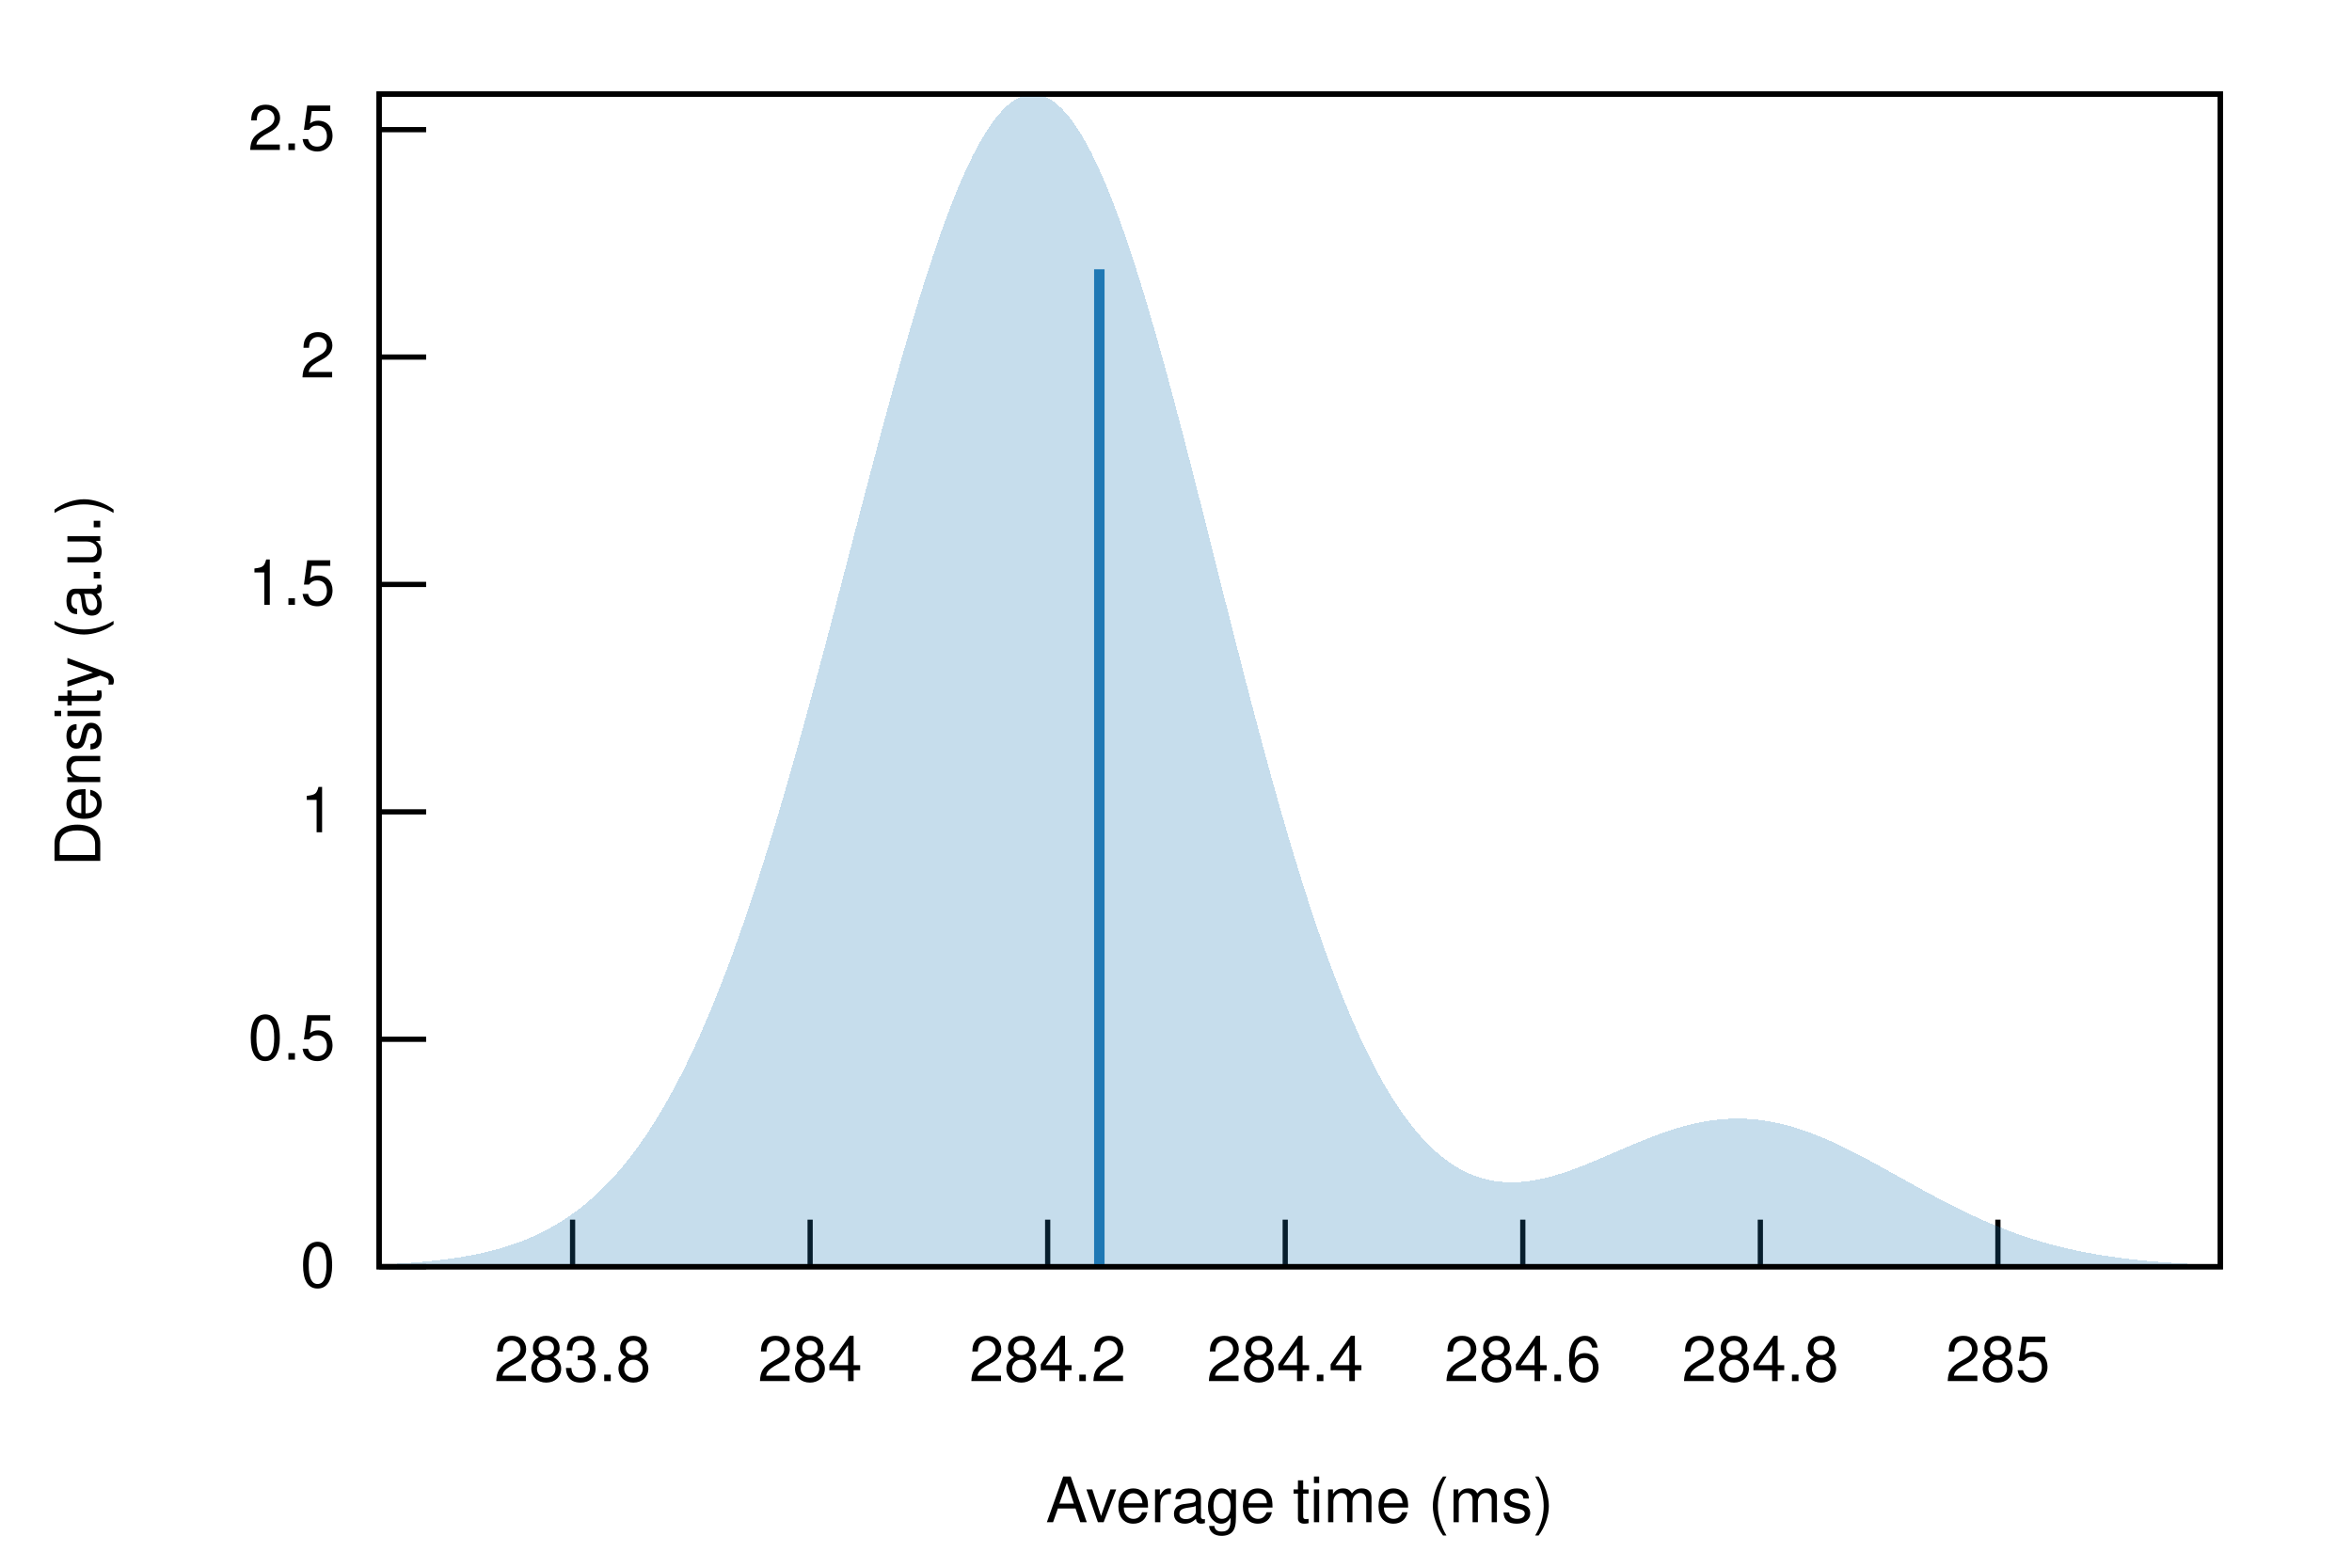
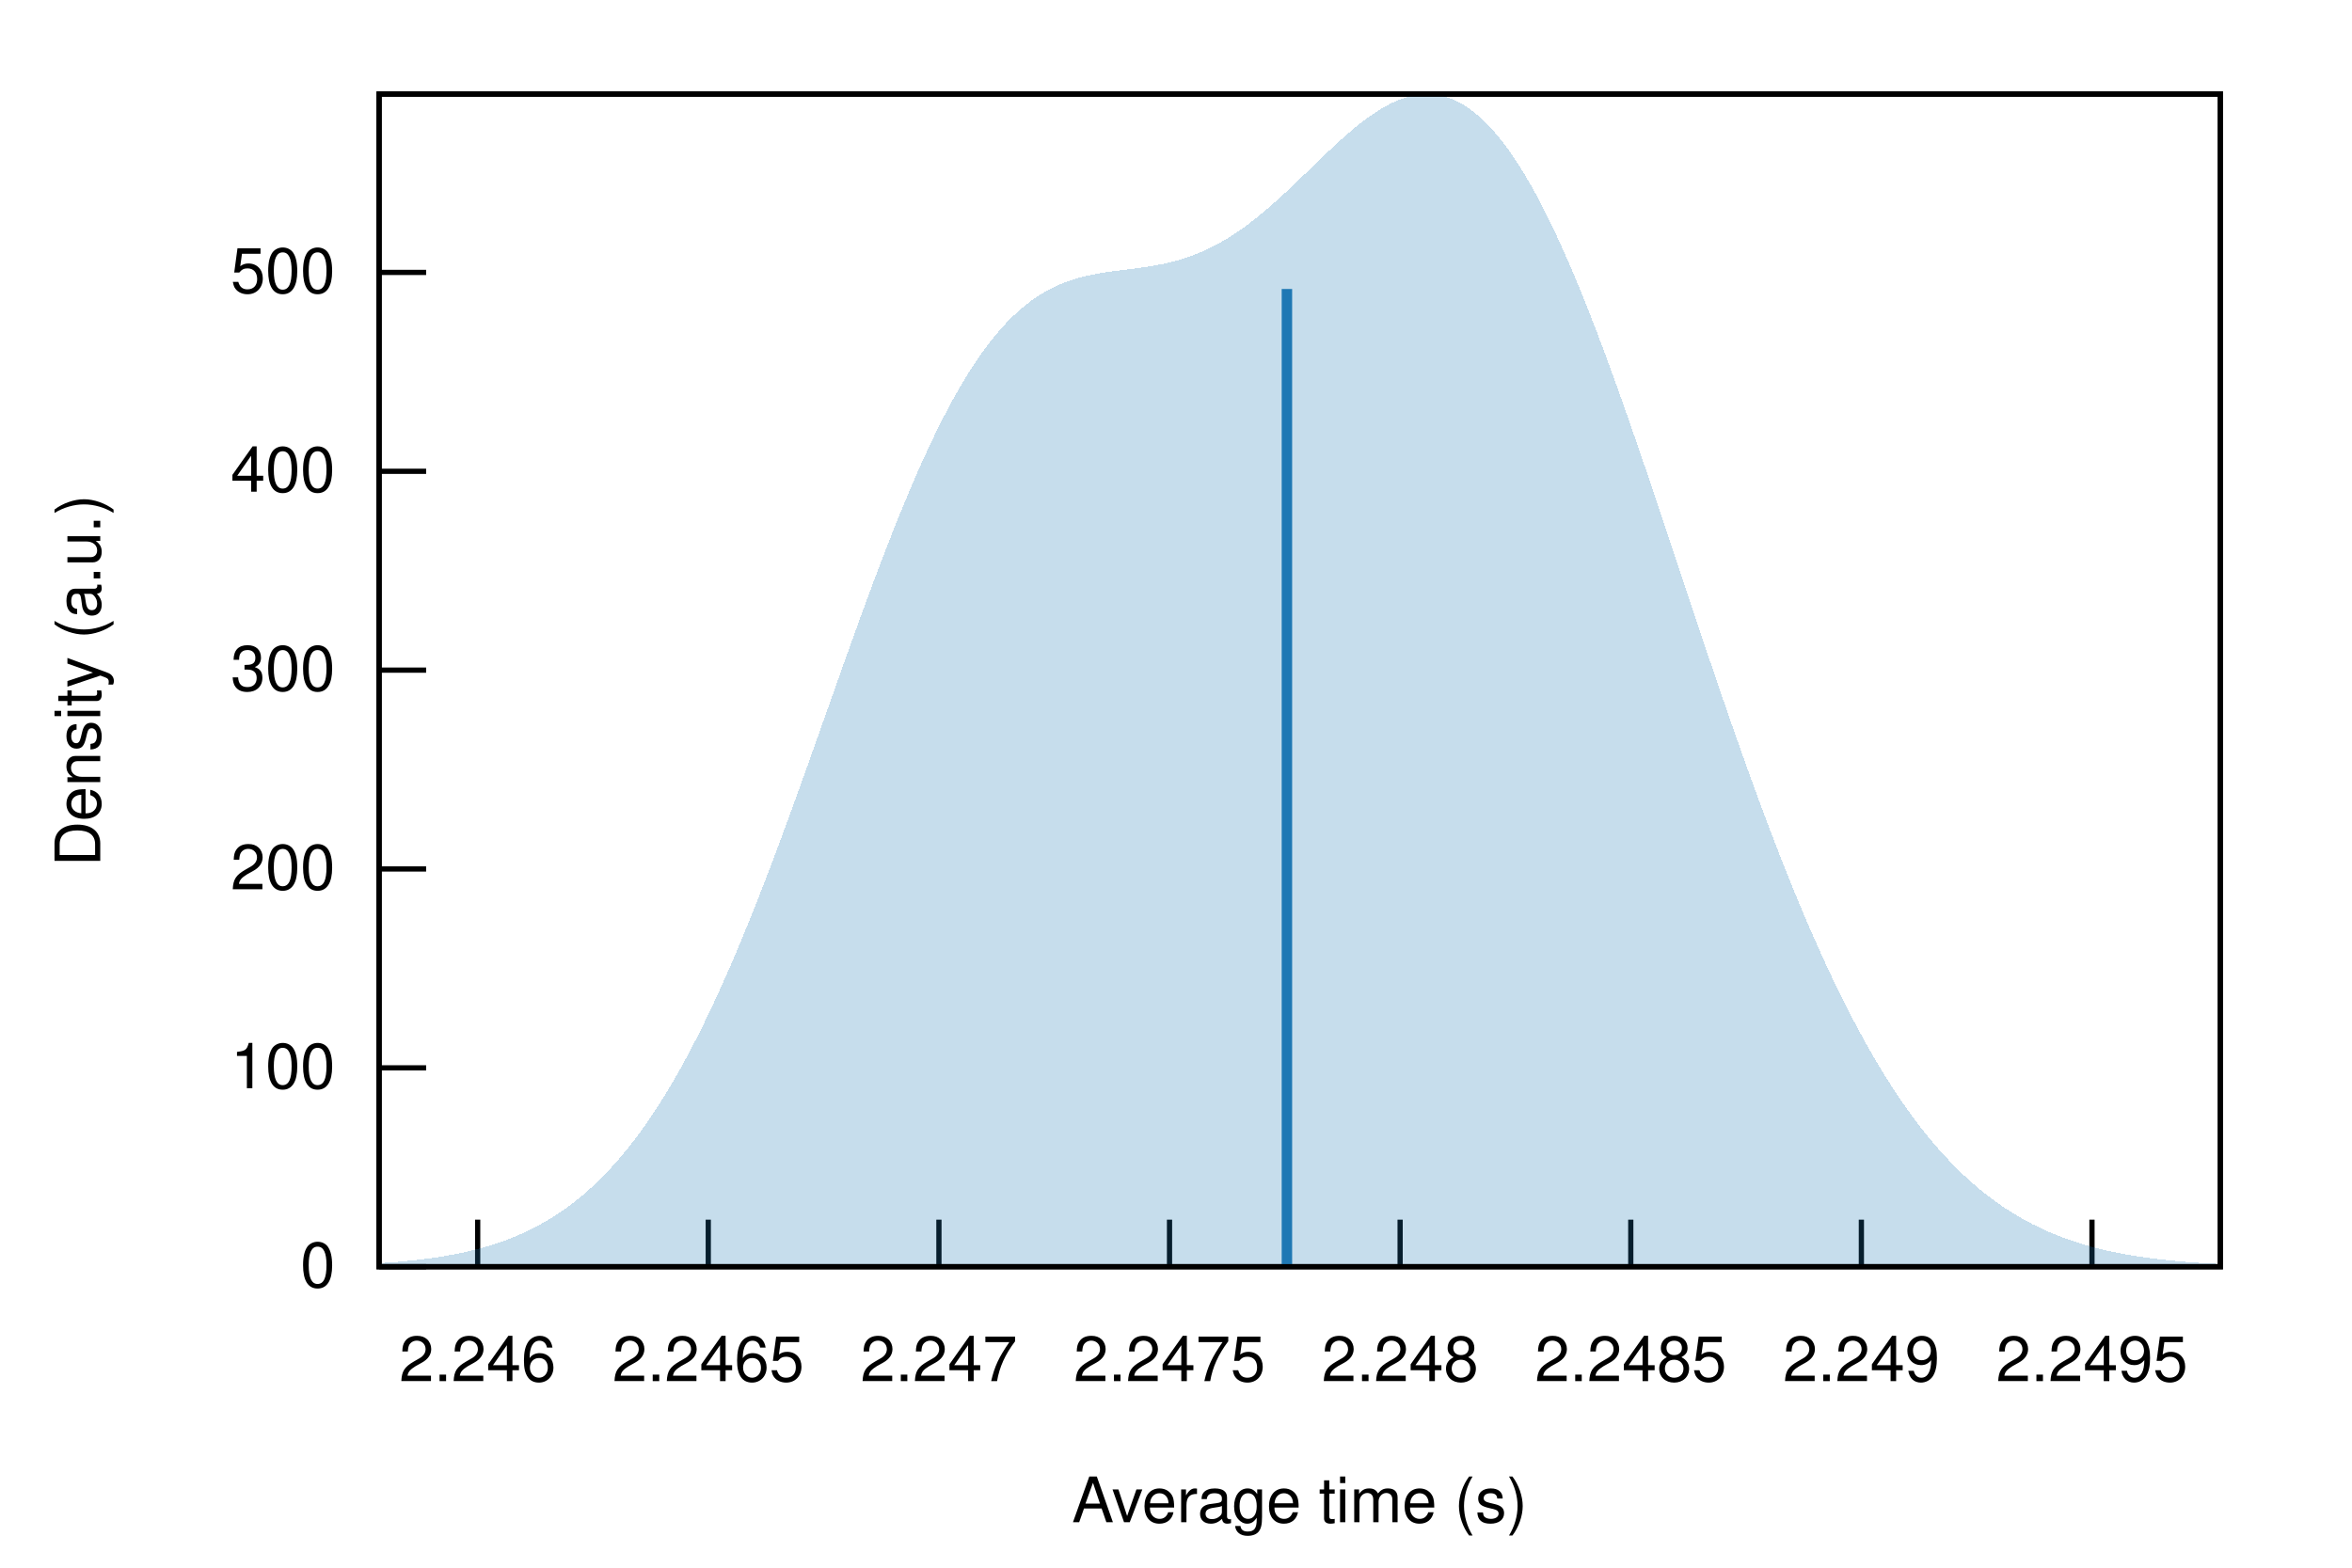
<svg xmlns="http://www.w3.org/2000/svg" xmlns:xlink="http://www.w3.org/1999/xlink" viewBox="0 0 450 300">
  <g id="gnuplot_canvas">
    <rect x="0" y="0" width="450" height="300" fill="none" />
    <defs>
      <circle id="gpDot" r="0.5" stroke-width="0.5" stroke="currentColor" />
      <path id="gpPt0" stroke-width="0.222" stroke="currentColor" d="M-1,0 h2 M0,-1 v2" />
      <path id="gpPt1" stroke-width="0.222" stroke="currentColor" d="M-1,-1 L1,1 M1,-1 L-1,1" />
      <path id="gpPt2" stroke-width="0.222" stroke="currentColor" d="M-1,0 L1,0 M0,-1 L0,1 M-1,-1 L1,1 M-1,1 L1,-1" />
      <rect id="gpPt3" stroke-width="0.222" stroke="currentColor" x="-1" y="-1" width="2" height="2" />
      <rect id="gpPt4" stroke-width="0.222" stroke="currentColor" fill="currentColor" x="-1" y="-1" width="2" height="2" />
      <circle id="gpPt5" stroke-width="0.222" stroke="currentColor" cx="0" cy="0" r="1" />
      <use xlink:href="#gpPt5" id="gpPt6" fill="currentColor" stroke="none" />
      <path id="gpPt7" stroke-width="0.222" stroke="currentColor" d="M0,-1.33 L-1.33,0.67 L1.33,0.67 z" />
      <use xlink:href="#gpPt7" id="gpPt8" fill="currentColor" stroke="none" />
      <use xlink:href="#gpPt7" id="gpPt9" stroke="currentColor" transform="rotate(180)" />
      <use xlink:href="#gpPt9" id="gpPt10" fill="currentColor" stroke="none" />
      <use xlink:href="#gpPt3" id="gpPt11" stroke="currentColor" transform="rotate(45)" />
      <use xlink:href="#gpPt11" id="gpPt12" fill="currentColor" stroke="none" />
      <path id="gpPt13" stroke-width="0.222" stroke="currentColor" d="M0,1.330 L1.265,0.411 L0.782,-1.067 L-0.782,-1.076 L-1.265,0.411 z" />
      <use xlink:href="#gpPt13" id="gpPt14" fill="currentColor" stroke="none" />
      <filter id="textbox" filterUnits="objectBoundingBox" x="0" y="0" height="1" width="1">
        <feFlood flood-color="white" flood-opacity="1" result="bgnd" />
        <feComposite in="SourceGraphic" in2="bgnd" operator="atop" />
      </filter>
      <filter id="greybox" filterUnits="objectBoundingBox" x="0" y="0" height="1" width="1">
        <feFlood flood-color="lightgrey" flood-opacity="1" result="grey" />
        <feComposite in="SourceGraphic" in2="grey" operator="atop" />
      </filter>
    </defs>
    <g fill="none" color="white" stroke="currentColor" stroke-width="1.00" stroke-linecap="butt" stroke-linejoin="miter">
</g>
    <g fill="none" color="black" stroke="currentColor" stroke-width="1.00" stroke-linecap="butt" stroke-linejoin="miter">
      <path stroke="black" d="M72.53,242.40 L81.53,242.40  " />
      <g transform="translate(64.14,246.30)" stroke="none" fill="black" font-family="Helvetica" font-size="12.00" text-anchor="end">
        <text>
          <tspan font-family="Helvetica"> 0</tspan>
        </text>
      </g>
    </g>
    <g fill="none" color="black" stroke="currentColor" stroke-width="1.00" stroke-linecap="butt" stroke-linejoin="miter">
-       <path stroke="black" d="M72.53,198.88 L81.53,198.88  " />
-       <g transform="translate(64.14,202.78)" stroke="none" fill="black" font-family="Helvetica" font-size="12.00" text-anchor="end">
+       <path stroke="black" d="M72.53,204.35 L81.53,204.35  " />
+       <g transform="translate(64.14,208.25)" stroke="none" fill="black" font-family="Helvetica" font-size="12.00" text-anchor="end">
        <text>
-           <tspan font-family="Helvetica"> 0.5</tspan>
+           <tspan font-family="Helvetica"> 100</tspan>
        </text>
      </g>
    </g>
    <g fill="none" color="black" stroke="currentColor" stroke-width="1.00" stroke-linecap="butt" stroke-linejoin="miter">
-       <path stroke="black" d="M72.53,155.36 L81.53,155.36  " />
-       <g transform="translate(64.14,159.26)" stroke="none" fill="black" font-family="Helvetica" font-size="12.00" text-anchor="end">
+       <path stroke="black" d="M72.53,166.29 L81.53,166.29  " />
+       <g transform="translate(64.14,170.19)" stroke="none" fill="black" font-family="Helvetica" font-size="12.00" text-anchor="end">
        <text>
-           <tspan font-family="Helvetica"> 1</tspan>
+           <tspan font-family="Helvetica"> 200</tspan>
        </text>
      </g>
    </g>
    <g fill="none" color="black" stroke="currentColor" stroke-width="1.00" stroke-linecap="butt" stroke-linejoin="miter">
-       <path stroke="black" d="M72.53,111.84 L81.53,111.84  " />
-       <g transform="translate(64.14,115.74)" stroke="none" fill="black" font-family="Helvetica" font-size="12.00" text-anchor="end">
+       <path stroke="black" d="M72.53,128.24 L81.53,128.24  " />
+       <g transform="translate(64.14,132.14)" stroke="none" fill="black" font-family="Helvetica" font-size="12.00" text-anchor="end">
        <text>
-           <tspan font-family="Helvetica"> 1.5</tspan>
+           <tspan font-family="Helvetica"> 300</tspan>
        </text>
      </g>
    </g>
    <g fill="none" color="black" stroke="currentColor" stroke-width="1.00" stroke-linecap="butt" stroke-linejoin="miter">
-       <path stroke="black" d="M72.53,68.33 L81.53,68.33  " />
-       <g transform="translate(64.14,72.23)" stroke="none" fill="black" font-family="Helvetica" font-size="12.00" text-anchor="end">
+       <path stroke="black" d="M72.53,90.19 L81.53,90.19  " />
+       <g transform="translate(64.14,94.09)" stroke="none" fill="black" font-family="Helvetica" font-size="12.00" text-anchor="end">
        <text>
-           <tspan font-family="Helvetica"> 2</tspan>
+           <tspan font-family="Helvetica"> 400</tspan>
        </text>
      </g>
    </g>
    <g fill="none" color="black" stroke="currentColor" stroke-width="1.00" stroke-linecap="butt" stroke-linejoin="miter">
-       <path stroke="black" d="M72.53,24.81 L81.53,24.81  " />
-       <g transform="translate(64.14,28.71)" stroke="none" fill="black" font-family="Helvetica" font-size="12.00" text-anchor="end">
+       <path stroke="black" d="M72.53,52.13 L81.53,52.13  " />
+       <g transform="translate(64.14,56.03)" stroke="none" fill="black" font-family="Helvetica" font-size="12.00" text-anchor="end">
        <text>
-           <tspan font-family="Helvetica"> 2.5</tspan>
+           <tspan font-family="Helvetica"> 500</tspan>
        </text>
      </g>
    </g>
    <g fill="none" color="black" stroke="currentColor" stroke-width="1.00" stroke-linecap="butt" stroke-linejoin="miter">
-       <path stroke="black" d="M109.55,242.40 L109.55,233.40  " />
-       <g transform="translate(109.55,264.30)" stroke="none" fill="black" font-family="Helvetica" font-size="12.00" text-anchor="middle">
+       <path stroke="black" d="M91.39,242.40 L91.39,233.40  " />
+       <g transform="translate(91.39,264.30)" stroke="none" fill="black" font-family="Helvetica" font-size="12.00" text-anchor="middle">
        <text>
-           <tspan font-family="Helvetica"> 283.8</tspan>
+           <tspan font-family="Helvetica"> 2.246</tspan>
        </text>
      </g>
    </g>
    <g fill="none" color="black" stroke="currentColor" stroke-width="1.00" stroke-linecap="butt" stroke-linejoin="miter">
-       <path stroke="black" d="M155.00,242.40 L155.00,233.40  " />
-       <g transform="translate(155.00,264.30)" stroke="none" fill="black" font-family="Helvetica" font-size="12.00" text-anchor="middle">
+       <path stroke="black" d="M135.51,242.40 L135.51,233.40  " />
+       <g transform="translate(135.51,264.30)" stroke="none" fill="black" font-family="Helvetica" font-size="12.00" text-anchor="middle">
        <text>
-           <tspan font-family="Helvetica"> 284</tspan>
+           <tspan font-family="Helvetica"> 2.2465</tspan>
        </text>
      </g>
    </g>
    <g fill="none" color="black" stroke="currentColor" stroke-width="1.00" stroke-linecap="butt" stroke-linejoin="miter">
-       <path stroke="black" d="M200.45,242.40 L200.45,233.40  " />
-       <g transform="translate(200.45,264.30)" stroke="none" fill="black" font-family="Helvetica" font-size="12.00" text-anchor="middle">
+       <path stroke="black" d="M179.64,242.40 L179.64,233.40  " />
+       <g transform="translate(179.64,264.30)" stroke="none" fill="black" font-family="Helvetica" font-size="12.00" text-anchor="middle">
        <text>
-           <tspan font-family="Helvetica"> 284.2</tspan>
+           <tspan font-family="Helvetica"> 2.247</tspan>
        </text>
      </g>
    </g>
    <g fill="none" color="black" stroke="currentColor" stroke-width="1.00" stroke-linecap="butt" stroke-linejoin="miter">
-       <path stroke="black" d="M245.90,242.40 L245.90,233.40  " />
-       <g transform="translate(245.90,264.30)" stroke="none" fill="black" font-family="Helvetica" font-size="12.00" text-anchor="middle">
+       <path stroke="black" d="M223.76,242.40 L223.76,233.40  " />
+       <g transform="translate(223.76,264.30)" stroke="none" fill="black" font-family="Helvetica" font-size="12.00" text-anchor="middle">
        <text>
-           <tspan font-family="Helvetica"> 284.4</tspan>
+           <tspan font-family="Helvetica"> 2.2475</tspan>
        </text>
      </g>
    </g>
    <g fill="none" color="black" stroke="currentColor" stroke-width="1.00" stroke-linecap="butt" stroke-linejoin="miter">
-       <path stroke="black" d="M291.35,242.40 L291.35,233.40  " />
-       <g transform="translate(291.35,264.30)" stroke="none" fill="black" font-family="Helvetica" font-size="12.00" text-anchor="middle">
+       <path stroke="black" d="M267.88,242.40 L267.88,233.40  " />
+       <g transform="translate(267.88,264.30)" stroke="none" fill="black" font-family="Helvetica" font-size="12.00" text-anchor="middle">
        <text>
-           <tspan font-family="Helvetica"> 284.6</tspan>
+           <tspan font-family="Helvetica"> 2.248</tspan>
        </text>
      </g>
    </g>
    <g fill="none" color="black" stroke="currentColor" stroke-width="1.00" stroke-linecap="butt" stroke-linejoin="miter">
-       <path stroke="black" d="M336.80,242.40 L336.80,233.40  " />
-       <g transform="translate(336.80,264.30)" stroke="none" fill="black" font-family="Helvetica" font-size="12.00" text-anchor="middle">
+       <path stroke="black" d="M312.01,242.40 L312.01,233.40  " />
+       <g transform="translate(312.01,264.30)" stroke="none" fill="black" font-family="Helvetica" font-size="12.00" text-anchor="middle">
        <text>
-           <tspan font-family="Helvetica"> 284.8</tspan>
+           <tspan font-family="Helvetica"> 2.2485</tspan>
        </text>
      </g>
    </g>
    <g fill="none" color="black" stroke="currentColor" stroke-width="1.00" stroke-linecap="butt" stroke-linejoin="miter">
-       <path stroke="black" d="M382.25,242.40 L382.25,233.40  " />
-       <g transform="translate(382.25,264.30)" stroke="none" fill="black" font-family="Helvetica" font-size="12.00" text-anchor="middle">
+       <path stroke="black" d="M356.13,242.40 L356.13,233.40  " />
+       <g transform="translate(356.13,264.30)" stroke="none" fill="black" font-family="Helvetica" font-size="12.00" text-anchor="middle">
        <text>
-           <tspan font-family="Helvetica"> 285</tspan>
+           <tspan font-family="Helvetica"> 2.249</tspan>
+         </text>
+       </g>
+     </g>
+     <g fill="none" color="black" stroke="currentColor" stroke-width="1.00" stroke-linecap="butt" stroke-linejoin="miter">
+       <path stroke="black" d="M400.25,242.40 L400.25,233.40  " />
+       <g transform="translate(400.25,264.30)" stroke="none" fill="black" font-family="Helvetica" font-size="12.00" text-anchor="middle">
+         <text>
+           <tspan font-family="Helvetica"> 2.2495</tspan>
        </text>
      </g>
    </g>
    <g fill="none" color="black" stroke="currentColor" stroke-width="1.00" stroke-linecap="butt" stroke-linejoin="miter">
</g>
    <g fill="none" color="black" stroke="currentColor" stroke-width="1.00" stroke-linecap="butt" stroke-linejoin="miter">
      <path stroke="black" d="M72.53,18.01 L72.53,242.40 L424.82,242.40 L424.82,18.01 L72.53,18.01 Z  " />
    </g>
    <g fill="none" color="black" stroke="currentColor" stroke-width="1.00" stroke-linecap="butt" stroke-linejoin="miter">
      <g transform="translate(19.18,130.21) rotate(270)" stroke="none" fill="black" font-family="Helvetica" font-size="12.00" text-anchor="middle">
        <text>
          <tspan font-family="Helvetica">Density (a.u.)</tspan>
        </text>
      </g>
    </g>
    <g fill="none" color="black" stroke="currentColor" stroke-width="1.00" stroke-linecap="butt" stroke-linejoin="miter">
      <g transform="translate(248.67,291.30)" stroke="none" fill="black" font-family="Helvetica" font-size="12.00" text-anchor="middle">
        <text>
-           <tspan font-family="Helvetica">Average time (ms)</tspan>
+           <tspan font-family="Helvetica">Average time (s)</tspan>
        </text>
      </g>
    </g>
    <g fill="none" color="black" stroke="currentColor" stroke-width="1.00" stroke-linecap="butt" stroke-linejoin="miter">
</g>
    <g id="gnuplot_plot_1">
      <g fill="none" color="black" stroke="currentColor" stroke-width="1.00" stroke-linecap="butt" stroke-linejoin="miter">
        <g stroke="none" shape-rendering="crispEdges">
-           <polygon fill="rgb( 31, 120, 180)" fill-opacity="0.25" points="72.53,241.99 73.24,241.96 73.94,241.93 74.65,241.89 75.35,241.86 76.06,241.82 76.77,241.77 77.47,241.73 78.18,241.68 78.88,241.63 79.59,241.57 80.30,241.52 81.00,241.45 81.71,241.39 82.41,241.32 83.12,241.24 83.83,241.16 84.53,241.08 85.24,240.99 85.94,240.90 86.65,240.80 87.36,240.69 88.06,240.58 88.77,240.46 89.47,240.34 90.18,240.21 90.89,240.07 91.59,239.92 92.30,239.77 93.00,239.60 93.71,239.43 94.42,239.25 95.12,239.06 95.83,238.86 96.53,238.65 97.24,238.42 97.95,238.19 98.65,237.94 99.36,237.69 100.06,237.41 100.77,237.13 101.48,236.83 102.18,236.52 102.89,236.19 103.59,235.85 104.30,235.49 105.01,235.12 105.71,234.73 106.42,234.32 107.12,233.89 107.83,233.44 108.54,232.98 109.24,232.49 109.95,231.99 110.65,231.46 111.36,230.91 112.07,230.34 112.77,229.74 113.48,229.12 114.18,228.48 114.89,227.81 115.60,227.11 116.30,226.39 117.01,225.64 117.71,224.87 118.42,224.06 119.13,223.23 119.83,222.37 120.54,221.47 121.24,220.55 121.95,219.59 122.66,218.60 123.36,217.58 124.07,216.53 124.77,215.44 125.48,214.32 126.19,213.16 126.89,211.97 127.60,210.74 128.30,209.48 129.01,208.17 129.72,206.84 130.42,205.46 131.13,204.05 131.83,202.59 132.54,201.10 133.25,199.57 133.95,198.01 134.66,196.40 135.36,194.75 136.07,193.07 136.78,191.34 137.48,189.58 138.19,187.77 138.89,185.93 139.60,184.05 140.31,182.13 141.01,180.17 141.72,178.17 142.42,176.14 143.13,174.06 143.84,171.95 144.54,169.81 145.25,167.62 145.95,165.41 146.66,163.15 147.37,160.87 148.07,158.55 148.78,156.19 149.48,153.81 150.19,151.40 150.90,148.96 151.60,146.49 152.31,143.99 153.01,141.47 153.72,138.92 154.43,136.35 155.13,133.76 155.84,131.16 156.54,128.53 157.25,125.88 157.96,123.23 158.66,120.55 159.37,117.87 160.07,115.18 160.78,112.48 161.48,109.78 162.19,107.07 162.90,104.36 163.60,101.65 164.31,98.95 165.01,96.25 165.72,93.56 166.43,90.88 167.13,88.21 167.84,85.56 168.54,82.92 169.25,80.30 169.96,77.71 170.66,75.14 171.37,72.59 172.07,70.08 172.78,67.60 173.49,65.15 174.19,62.73 174.90,60.36 175.60,58.03 176.31,55.74 177.02,53.50 177.72,51.31 178.43,49.17 179.13,47.08 179.84,45.05 180.55,43.08 181.25,41.17 181.96,39.32 182.66,37.53 183.37,35.81 184.08,34.16 184.78,32.58 185.49,31.08 186.19,29.64 186.90,28.29 187.61,27.01 188.31,25.81 189.02,24.69 189.72,23.66 190.43,22.71 191.14,21.84 191.84,21.06 192.55,20.37 193.25,19.76 193.96,19.24 194.67,18.81 195.37,18.48 196.08,18.23 196.78,18.07 197.49,18.01 198.20,18.04 198.90,18.16 199.61,18.37 200.31,18.67 201.02,19.06 201.73,19.54 202.43,20.12 203.14,20.78 203.84,21.53 204.55,22.38 205.26,23.30 205.96,24.32 206.67,25.42 207.37,26.60 208.08,27.87 208.79,29.22 209.49,30.64 210.20,32.15 210.90,33.73 211.61,35.39 212.32,37.12 213.02,38.92 213.73,40.78 214.43,42.72 215.14,44.72 215.85,46.78 216.55,48.91 217.26,51.09 217.96,53.32 218.67,55.61 219.38,57.95 220.08,60.34 220.79,62.77 221.49,65.24 222.20,67.76 222.91,70.31 223.61,72.90 224.32,75.52 225.02,78.17 225.73,80.85 226.44,83.55 227.14,86.27 227.85,89.01 228.55,91.77 229.26,94.54 229.97,97.33 230.67,100.12 231.38,102.92 232.08,105.72 232.79,108.52 233.50,111.33 234.20,114.12 234.91,116.92 235.61,119.70 236.32,122.47 237.03,125.23 237.73,127.98 238.44,130.71 239.14,133.42 239.85,136.11 240.56,138.77 241.26,141.41 241.97,144.03 242.67,146.62 243.38,149.18 244.09,151.70 244.79,154.20 245.50,156.66 246.20,159.08 246.91,161.47 247.62,163.82 248.32,166.13 249.03,168.40 249.73,170.63 250.44,172.82 251.15,174.97 251.85,177.07 252.56,179.13 253.26,181.15 253.97,183.12 254.68,185.04 255.38,186.92 256.09,188.75 256.79,190.53 257.50,192.27 258.21,193.96 258.91,195.60 259.62,197.20 260.32,198.75 261.03,200.25 261.74,201.70 262.44,203.11 263.15,204.47 263.85,205.78 264.56,207.05 265.27,208.27 265.97,209.44 266.68,210.57 267.38,211.65 268.09,212.69 268.80,213.69 269.50,214.64 270.21,215.55 270.91,216.41 271.62,217.24 272.33,218.02 273.03,218.76 273.74,219.46 274.44,220.13 275.15,220.75 275.86,221.34 276.56,221.88 277.27,222.40 277.97,222.87 278.68,223.31 279.39,223.72 280.09,224.09 280.80,224.43 281.50,224.74 282.21,225.02 282.92,225.26 283.62,225.48 284.33,225.67 285.03,225.83 285.74,225.96 286.45,226.07 287.15,226.15 287.86,226.20 288.56,226.24 289.27,226.25 289.98,226.23 290.68,226.20 291.39,226.14 292.09,226.07 292.80,225.97 293.51,225.86 294.21,225.73 294.92,225.59 295.62,225.43 296.33,225.25 297.04,225.06 297.74,224.86 298.45,224.64 299.15,224.42 299.86,224.18 300.57,223.93 301.27,223.67 301.98,223.41 302.68,223.14 303.39,222.86 304.10,222.57 304.80,222.28 305.51,221.99 306.21,221.69 306.92,221.39 307.63,221.08 308.33,220.78 309.04,220.47 309.74,220.17 310.45,219.86 311.16,219.56 311.86,219.26 312.57,218.96 313.27,218.67 313.98,218.38 314.69,218.09 315.39,217.81 316.10,217.54 316.80,217.27 317.51,217.01 318.22,216.76 318.92,216.52 319.63,216.29 320.33,216.06 321.04,215.85 321.75,215.64 322.45,215.45 323.16,215.27 323.86,215.10 324.57,214.94 325.28,214.79 325.98,214.66 326.69,214.54 327.39,214.43 328.10,214.33 328.81,214.25 329.51,214.19 330.22,214.13 330.92,214.10 331.63,214.07 332.34,214.06 333.04,214.07 333.75,214.09 334.45,214.12 335.16,214.17 335.87,214.23 336.57,214.31 337.28,214.40 337.98,214.51 338.69,214.63 339.39,214.76 340.10,214.91 340.81,215.07 341.51,215.24 342.22,215.43 342.92,215.63 343.63,215.84 344.34,216.07 345.04,216.30 345.75,216.55 346.45,216.81 347.16,217.08 347.87,217.36 348.57,217.65 349.28,217.95 349.98,218.25 350.69,218.57 351.40,218.90 352.10,219.23 352.81,219.57 353.51,219.92 354.22,220.27 354.93,220.63 355.63,221.00 356.34,221.37 357.04,221.74 357.75,222.12 358.46,222.50 359.16,222.89 359.87,223.27 360.57,223.66 361.28,224.06 361.99,224.45 362.69,224.84 363.40,225.24 364.10,225.63 364.81,226.03 365.52,226.42 366.22,226.81 366.93,227.20 367.63,227.59 368.34,227.98 369.05,228.36 369.75,228.74 370.46,229.12 371.16,229.49 371.87,229.86 372.58,230.23 373.28,230.59 373.99,230.94 374.69,231.30 375.40,231.64 376.11,231.98 376.81,232.32 377.52,232.65 378.22,232.97 378.93,233.29 379.64,233.60 380.34,233.91 381.05,234.21 381.75,234.50 382.46,234.79 383.17,235.07 383.87,235.34 384.58,235.61 385.28,235.87 385.99,236.13 386.70,236.37 387.40,236.61 388.11,236.85 388.81,237.07 389.52,237.29 390.23,237.51 390.93,237.72 391.64,237.92 392.34,238.11 393.05,238.30 393.76,238.48 394.46,238.66 395.17,238.83 395.87,238.99 396.58,239.15 397.29,239.30 397.99,239.45 398.70,239.59 399.40,239.73 400.11,239.86 400.82,239.98 401.52,240.11 402.23,240.22 402.93,240.33 403.64,240.44 404.35,240.54 405.05,240.64 405.76,240.73 406.46,240.82 407.17,240.91 407.88,240.99 408.58,241.07 409.29,241.14 409.99,241.21 410.70,241.28 411.41,241.34 412.11,241.40 412.82,241.46 413.52,241.51 414.23,241.57 414.94,241.62 415.64,241.66 416.35,241.71 417.05,241.75 417.76,241.79 418.47,241.83 419.17,241.86 419.88,241.90 420.58,241.93 421.29,241.96 422.00,241.99 422.70,242.01 423.41,242.04 424.11,242.06 424.82,242.09 424.82,242.40 424.11,242.40 423.41,242.40 422.70,242.40 422.00,242.40 421.29,242.40 420.58,242.40 419.88,242.40 419.17,242.40 418.47,242.40 417.76,242.40 417.05,242.40 416.35,242.40 415.64,242.40 414.94,242.40 414.23,242.40 413.52,242.40 412.82,242.40 412.11,242.40 411.41,242.40 410.70,242.40 409.99,242.40 409.29,242.40 408.58,242.40 407.88,242.40 407.17,242.40 406.46,242.40 405.76,242.40 405.05,242.40 404.35,242.40 403.64,242.40 402.93,242.40 402.23,242.40 401.52,242.40 400.82,242.40 400.11,242.40 399.40,242.40 398.70,242.40 397.99,242.40 397.29,242.40 396.58,242.40 395.87,242.40 395.17,242.40 394.46,242.40 393.76,242.40 393.05,242.40 392.34,242.40 391.64,242.40 390.93,242.40 390.23,242.40 389.52,242.40 388.81,242.40 388.11,242.40 387.40,242.40 386.70,242.40 385.99,242.40 385.28,242.40 384.58,242.40 383.87,242.40 383.17,242.40 382.46,242.40 381.75,242.40 381.05,242.40 380.34,242.40 379.64,242.40 378.93,242.40 378.22,242.40 377.52,242.40 376.81,242.40 376.11,242.40 375.40,242.40 374.69,242.40 373.99,242.40 373.28,242.40 372.58,242.40 371.87,242.40 371.16,242.40 370.46,242.40 369.75,242.40 369.05,242.40 368.34,242.40 367.63,242.40 366.93,242.40 366.22,242.40 365.52,242.40 364.81,242.40 364.10,242.40 363.40,242.40 362.69,242.40 361.99,242.40 361.28,242.40 360.57,242.40 359.87,242.40 359.16,242.40 358.46,242.40 357.75,242.40 357.04,242.40 356.34,242.40 355.63,242.40 354.93,242.40 354.22,242.40 353.51,242.40 352.81,242.40 352.10,242.40 351.40,242.40 350.69,242.40 349.98,242.40 349.28,242.40 348.57,242.40 347.87,242.40 347.16,242.40 346.45,242.40 345.75,242.40 345.04,242.40 344.34,242.40 343.63,242.40 342.92,242.40 342.22,242.40 341.51,242.40 340.81,242.40 340.10,242.40 339.39,242.40 338.69,242.40 337.98,242.40 337.28,242.40 336.57,242.40 335.87,242.40 335.16,242.40 334.45,242.40 333.75,242.40 333.04,242.40 332.34,242.40 331.63,242.40 330.92,242.40 330.22,242.40 329.51,242.40 328.81,242.40 328.10,242.40 327.39,242.40 326.69,242.40 325.98,242.40 325.28,242.40 324.57,242.40 323.86,242.40 323.16,242.40 322.45,242.40 321.75,242.40 321.04,242.40 320.33,242.40 319.63,242.40 318.92,242.40 318.22,242.40 317.51,242.40 316.80,242.40 316.10,242.40 315.39,242.40 314.69,242.40 313.98,242.40 313.27,242.40 312.57,242.40 311.86,242.40 311.16,242.40 310.45,242.40 309.74,242.40 309.04,242.40 308.33,242.40 307.63,242.40 306.92,242.40 306.21,242.40 305.51,242.40 304.80,242.40 304.10,242.40 303.39,242.40 302.68,242.40 301.98,242.40 301.27,242.40 300.57,242.40 299.86,242.40 299.15,242.40 298.45,242.40 297.74,242.40 297.04,242.40 296.33,242.40 295.62,242.40 294.92,242.40 294.21,242.40 293.51,242.40 292.80,242.40 292.09,242.40 291.39,242.40 290.68,242.40 289.98,242.40 289.27,242.40 288.56,242.40 287.86,242.40 287.15,242.40 286.45,242.40 285.74,242.40 285.03,242.40 284.33,242.40 283.62,242.40 282.92,242.40 282.21,242.40 281.50,242.40 280.80,242.40 280.09,242.40 279.39,242.40 278.68,242.40 277.97,242.40 277.27,242.40 276.56,242.40 275.86,242.40 275.15,242.40 274.44,242.40 273.74,242.40 273.03,242.40 272.33,242.40 271.62,242.40 270.91,242.40 270.21,242.40 269.50,242.40 268.80,242.40 268.09,242.40 267.38,242.40 266.68,242.40 265.97,242.40 265.27,242.40 264.56,242.40 263.85,242.40 263.15,242.40 262.44,242.40 261.74,242.40 261.03,242.40 260.32,242.40 259.62,242.40 258.91,242.40 258.21,242.40 257.50,242.40 256.79,242.40 256.09,242.40 255.38,242.40 254.68,242.40 253.97,242.40 253.26,242.40 252.56,242.40 251.85,242.40 251.15,242.40 250.44,242.40 249.73,242.40 249.03,242.40 248.32,242.40 247.62,242.40 246.91,242.40 246.20,242.40 245.50,242.40 244.79,242.40 244.09,242.40 243.38,242.40 242.67,242.40 241.97,242.40 241.26,242.40 240.56,242.40 239.85,242.40 239.14,242.40 238.44,242.40 237.73,242.40 237.03,242.40 236.32,242.40 235.61,242.40 234.91,242.40 234.20,242.40 233.50,242.40 232.79,242.40 232.08,242.40 231.38,242.40 230.67,242.40 229.97,242.40 229.26,242.40 228.55,242.40 227.85,242.40 227.14,242.40 226.44,242.40 225.73,242.40 225.02,242.40 224.32,242.40 223.61,242.40 222.91,242.40 222.20,242.40 221.49,242.40 220.79,242.40 220.08,242.40 219.38,242.40 218.67,242.40 217.96,242.40 217.26,242.40 216.55,242.40 215.85,242.40 215.14,242.40 214.43,242.40 213.73,242.40 213.02,242.40 212.32,242.40 211.61,242.40 210.90,242.40 210.20,242.40 209.49,242.40 208.79,242.40 208.08,242.40 207.37,242.40 206.67,242.40 205.96,242.40 205.26,242.40 204.55,242.40 203.84,242.40 203.14,242.40 202.43,242.40 201.73,242.40 201.02,242.40 200.31,242.40 199.61,242.40 198.90,242.40 198.20,242.40 197.49,242.40 196.78,242.40 196.08,242.40 195.37,242.40 194.67,242.40 193.96,242.40 193.25,242.40 192.55,242.40 191.84,242.40 191.14,242.40 190.43,242.40 189.72,242.40 189.02,242.40 188.31,242.40 187.61,242.40 186.90,242.40 186.19,242.40 185.49,242.40 184.78,242.40 184.08,242.40 183.37,242.40 182.66,242.40 181.96,242.40 181.25,242.40 180.55,242.40 179.84,242.40 179.13,242.40 178.43,242.40 177.72,242.40 177.02,242.40 176.31,242.40 175.60,242.40 174.90,242.40 174.19,242.40 173.49,242.40 172.78,242.40 172.07,242.40 171.37,242.40 170.66,242.40 169.96,242.40 169.25,242.40 168.54,242.40 167.84,242.40 167.13,242.40 166.43,242.40 165.72,242.40 165.01,242.40 164.31,242.40 163.60,242.40 162.90,242.40 162.19,242.40 161.48,242.40 160.78,242.40 160.07,242.40 159.37,242.40 158.66,242.40 157.96,242.40 157.25,242.40 156.54,242.40 155.84,242.40 155.13,242.40 154.43,242.40 153.72,242.40 153.01,242.40 152.31,242.40 151.60,242.40 150.90,242.40 150.19,242.40 149.48,242.40 148.78,242.40 148.07,242.40 147.37,242.40 146.66,242.40 145.95,242.40 145.25,242.40 144.54,242.40 143.84,242.40 143.13,242.40 142.42,242.40 141.72,242.40 141.01,242.40 140.31,242.40 139.60,242.40 138.89,242.40 138.19,242.40 137.48,242.40 136.78,242.40 136.07,242.40 135.36,242.40 134.66,242.40 133.95,242.40 133.25,242.40 132.54,242.40 131.83,242.40 131.13,242.40 130.42,242.40 129.72,242.40 129.01,242.40 128.30,242.40 127.60,242.40 126.89,242.40 126.19,242.40 125.48,242.40 124.77,242.40 124.07,242.40 123.36,242.40 122.66,242.40 121.95,242.40 121.24,242.40 120.54,242.40 119.83,242.40 119.13,242.40 118.42,242.40 117.71,242.40 117.01,242.40 116.30,242.40 115.60,242.40 114.89,242.40 114.18,242.40 113.48,242.40 112.77,242.40 112.07,242.40 111.36,242.40 110.65,242.40 109.95,242.40 109.24,242.40 108.54,242.40 107.83,242.40 107.12,242.40 106.42,242.40 105.71,242.40 105.01,242.40 104.30,242.40 103.59,242.40 102.89,242.40 102.18,242.40 101.48,242.40 100.77,242.40 100.06,242.40 99.36,242.40 98.65,242.40 97.95,242.40 97.24,242.40 96.53,242.40 95.83,242.40 95.12,242.40 94.42,242.40 93.71,242.40 93.00,242.40 92.30,242.40 91.59,242.40 90.89,242.40 90.18,242.40 89.47,242.40 88.77,242.40 88.06,242.40 87.36,242.40 86.65,242.40 85.94,242.40 85.24,242.40 84.53,242.40 83.83,242.40 83.12,242.40 82.41,242.40 81.71,242.40 81.00,242.40 80.30,242.40 79.59,242.40 78.88,242.40 78.18,242.40 77.47,242.40 76.77,242.40 76.06,242.40 75.35,242.40 74.65,242.40 73.94,242.40 73.24,242.40 72.53,242.40 " />
+           <polygon fill="rgb( 31, 120, 180)" fill-opacity="0.25" points="72.53,241.72 73.24,241.68 73.94,241.63 74.65,241.58 75.35,241.52 76.06,241.47 76.77,241.40 77.47,241.34 78.18,241.27 78.88,241.20 79.59,241.12 80.30,241.04 81.00,240.96 81.71,240.87 82.41,240.77 83.12,240.67 83.83,240.57 84.53,240.45 85.24,240.34 85.94,240.21 86.65,240.08 87.36,239.95 88.06,239.80 88.77,239.65 89.47,239.49 90.18,239.33 90.89,239.15 91.59,238.97 92.30,238.78 93.00,238.58 93.71,238.37 94.42,238.15 95.12,237.91 95.83,237.67 96.53,237.42 97.24,237.15 97.95,236.88 98.65,236.59 99.36,236.29 100.06,235.97 100.77,235.65 101.48,235.31 102.18,234.95 102.89,234.58 103.59,234.19 104.30,233.79 105.01,233.37 105.71,232.94 106.42,232.49 107.12,232.02 107.83,231.53 108.54,231.03 109.24,230.50 109.95,229.96 110.65,229.40 111.36,228.82 112.07,228.21 112.77,227.59 113.48,226.94 114.18,226.27 114.89,225.58 115.60,224.87 116.30,224.13 117.01,223.37 117.71,222.59 118.42,221.78 119.13,220.95 119.83,220.09 120.54,219.21 121.24,218.30 121.95,217.37 122.66,216.41 123.36,215.42 124.07,214.41 124.77,213.36 125.48,212.30 126.19,211.20 126.89,210.08 127.60,208.93 128.30,207.75 129.01,206.54 129.72,205.31 130.42,204.05 131.13,202.76 131.83,201.44 132.54,200.10 133.25,198.73 133.95,197.33 134.66,195.90 135.36,194.45 136.07,192.97 136.78,191.46 137.48,189.92 138.19,188.36 138.89,186.78 139.60,185.17 140.31,183.53 141.01,181.88 141.72,180.19 142.42,178.49 143.13,176.76 143.84,175.01 144.54,173.24 145.25,171.45 145.95,169.64 146.66,167.81 147.37,165.97 148.07,164.10 148.78,162.22 149.48,160.33 150.19,158.42 150.90,156.50 151.60,154.56 152.31,152.62 153.01,150.66 153.72,148.70 154.43,146.72 155.13,144.75 155.84,142.76 156.54,140.77 157.25,138.78 157.96,136.79 158.66,134.80 159.37,132.81 160.07,130.82 160.78,128.83 161.48,126.85 162.19,124.88 162.90,122.91 163.60,120.95 164.31,119.00 165.01,117.06 165.72,115.14 166.43,113.23 167.13,111.33 167.84,109.46 168.54,107.60 169.25,105.75 169.96,103.93 170.66,102.13 171.37,100.36 172.07,98.60 172.78,96.88 173.49,95.17 174.19,93.50 174.90,91.85 175.60,90.23 176.31,88.65 177.02,87.09 177.72,85.57 178.43,84.07 179.13,82.61 179.84,81.19 180.55,79.80 181.25,78.44 181.96,77.12 182.66,75.84 183.37,74.59 184.08,73.38 184.78,72.21 185.49,71.07 186.19,69.97 186.90,68.91 187.61,67.89 188.31,66.90 189.02,65.96 189.72,65.05 190.43,64.18 191.14,63.34 191.84,62.54 192.55,61.78 193.25,61.06 193.96,60.37 194.67,59.71 195.37,59.09 196.08,58.50 196.78,57.95 197.49,57.42 198.20,56.93 198.90,56.47 199.61,56.04 200.31,55.63 201.02,55.26 201.73,54.91 202.43,54.58 203.14,54.28 203.84,54.01 204.55,53.75 205.26,53.51 205.96,53.30 206.67,53.10 207.37,52.92 208.08,52.75 208.79,52.60 209.49,52.46 210.20,52.33 210.90,52.21 211.61,52.10 212.32,51.99 213.02,51.90 213.73,51.80 214.43,51.71 215.14,51.62 215.85,51.54 216.55,51.45 217.26,51.36 217.96,51.26 218.67,51.16 219.38,51.06 220.08,50.95 220.79,50.83 221.49,50.70 222.20,50.57 222.91,50.42 223.61,50.26 224.32,50.08 225.02,49.90 225.73,49.70 226.44,49.48 227.14,49.25 227.85,49.01 228.55,48.74 229.26,48.46 229.97,48.17 230.67,47.85 231.38,47.52 232.08,47.17 232.79,46.80 233.50,46.41 234.20,46.00 234.91,45.58 235.61,45.13 236.32,44.67 237.03,44.20 237.73,43.70 238.44,43.19 239.14,42.66 239.85,42.11 240.56,41.55 241.26,40.97 241.97,40.38 242.67,39.78 243.38,39.17 244.09,38.54 244.79,37.90 245.50,37.25 246.20,36.60 246.91,35.94 247.62,35.27 248.32,34.59 249.03,33.91 249.73,33.23 250.44,32.54 251.15,31.86 251.85,31.18 252.56,30.50 253.26,29.82 253.97,29.15 254.68,28.48 255.38,27.82 256.09,27.18 256.79,26.54 257.50,25.91 258.21,25.30 258.91,24.70 259.62,24.12 260.32,23.56 261.03,23.02 261.74,22.50 262.44,22.00 263.15,21.52 263.85,21.07 264.56,20.64 265.27,20.24 265.97,19.87 266.68,19.53 267.38,19.23 268.09,18.95 268.80,18.71 269.50,18.50 270.21,18.33 270.91,18.19 271.62,18.09 272.33,18.03 273.03,18.01 273.74,18.03 274.44,18.09 275.15,18.19 275.86,18.34 276.56,18.52 277.27,18.75 277.97,19.03 278.68,19.35 279.39,19.71 280.09,20.12 280.80,20.58 281.50,21.08 282.21,21.62 282.92,22.21 283.62,22.85 284.33,23.54 285.03,24.27 285.74,25.04 286.45,25.87 287.15,26.73 287.86,27.65 288.56,28.60 289.27,29.61 289.98,30.65 290.68,31.74 291.39,32.88 292.09,34.05 292.80,35.27 293.51,36.53 294.21,37.83 294.92,39.17 295.62,40.55 296.33,41.97 297.04,43.43 297.74,44.92 298.45,46.45 299.15,48.02 299.86,49.62 300.57,51.25 301.27,52.92 301.98,54.61 302.68,56.34 303.39,58.09 304.10,59.88 304.80,61.69 305.51,63.52 306.21,65.39 306.92,67.27 307.63,69.18 308.33,71.11 309.04,73.06 309.74,75.03 310.45,77.01 311.16,79.02 311.86,81.03 312.57,83.07 313.27,85.11 313.98,87.17 314.69,89.24 315.39,91.32 316.10,93.41 316.80,95.51 317.51,97.61 318.22,99.72 318.92,101.84 319.63,103.95 320.33,106.07 321.04,108.19 321.75,110.31 322.45,112.43 323.16,114.55 323.86,116.66 324.57,118.77 325.28,120.88 325.98,122.98 326.69,125.08 327.39,127.16 328.10,129.24 328.81,131.31 329.51,133.37 330.22,135.42 330.92,137.46 331.63,139.48 332.34,141.50 333.04,143.49 333.75,145.48 334.45,147.45 335.16,149.40 335.87,151.34 336.57,153.26 337.28,155.16 337.98,157.05 338.69,158.91 339.39,160.76 340.10,162.59 340.81,164.40 341.51,166.18 342.22,167.95 342.92,169.70 343.63,171.42 344.34,173.12 345.04,174.80 345.75,176.46 346.45,178.09 347.16,179.70 347.87,181.29 348.57,182.86 349.28,184.40 349.98,185.91 350.69,187.41 351.40,188.88 352.10,190.32 352.81,191.74 353.51,193.14 354.22,194.51 354.93,195.85 355.63,197.18 356.34,198.47 357.04,199.75 357.75,200.99 358.46,202.22 359.16,203.42 359.87,204.59 360.57,205.74 361.28,206.87 361.99,207.97 362.69,209.05 363.40,210.10 364.10,211.14 364.81,212.14 365.52,213.13 366.22,214.09 366.93,215.03 367.63,215.94 368.34,216.83 369.05,217.71 369.75,218.55 370.46,219.38 371.16,220.19 371.87,220.97 372.58,221.73 373.28,222.48 373.99,223.20 374.69,223.90 375.40,224.58 376.11,225.25 376.81,225.89 377.52,226.52 378.22,227.12 378.93,227.71 379.64,228.28 380.34,228.84 381.05,229.37 381.75,229.89 382.46,230.39 383.17,230.88 383.87,231.35 384.58,231.80 385.28,232.24 385.99,232.67 386.70,233.08 387.40,233.48 388.11,233.86 388.81,234.23 389.52,234.58 390.23,234.93 390.93,235.26 391.64,235.58 392.34,235.88 393.05,236.18 393.76,236.46 394.46,236.73 395.17,237.00 395.87,237.25 396.58,237.49 397.29,237.72 397.99,237.95 398.70,238.16 399.40,238.37 400.11,238.56 400.82,238.75 401.52,238.93 402.23,239.11 402.93,239.27 403.64,239.43 404.35,239.58 405.05,239.73 405.76,239.86 406.46,240.00 407.17,240.12 407.88,240.24 408.58,240.36 409.29,240.47 409.99,240.57 410.70,240.67 411.41,240.76 412.11,240.85 412.82,240.94 413.52,241.02 414.23,241.10 414.94,241.17 415.64,241.24 416.35,241.31 417.05,241.37 417.76,241.43 418.47,241.49 419.17,241.54 419.88,241.59 420.58,241.64 421.29,241.68 422.00,241.73 422.70,241.77 423.41,241.81 424.11,241.84 424.82,241.88 424.82,242.40 424.11,242.40 423.41,242.40 422.70,242.40 422.00,242.40 421.29,242.40 420.58,242.40 419.88,242.40 419.17,242.40 418.47,242.40 417.76,242.40 417.05,242.40 416.35,242.40 415.64,242.40 414.94,242.40 414.23,242.40 413.52,242.40 412.82,242.40 412.11,242.40 411.41,242.40 410.70,242.40 409.99,242.40 409.29,242.40 408.58,242.40 407.88,242.40 407.17,242.40 406.46,242.40 405.76,242.40 405.05,242.40 404.35,242.40 403.64,242.40 402.93,242.40 402.23,242.40 401.52,242.40 400.82,242.40 400.11,242.40 399.40,242.40 398.70,242.40 397.99,242.40 397.29,242.40 396.58,242.40 395.87,242.40 395.17,242.40 394.46,242.40 393.76,242.40 393.05,242.40 392.34,242.40 391.64,242.40 390.93,242.40 390.23,242.40 389.52,242.40 388.81,242.40 388.11,242.40 387.40,242.40 386.70,242.40 385.99,242.40 385.28,242.40 384.58,242.40 383.87,242.40 383.17,242.40 382.46,242.40 381.75,242.40 381.05,242.40 380.34,242.40 379.64,242.40 378.93,242.40 378.22,242.40 377.52,242.40 376.81,242.40 376.11,242.40 375.40,242.40 374.69,242.40 373.99,242.40 373.28,242.40 372.58,242.40 371.87,242.40 371.16,242.40 370.46,242.40 369.75,242.40 369.05,242.40 368.34,242.40 367.63,242.40 366.93,242.40 366.22,242.40 365.52,242.40 364.81,242.40 364.10,242.40 363.40,242.40 362.69,242.40 361.99,242.40 361.28,242.40 360.57,242.40 359.87,242.40 359.16,242.40 358.46,242.40 357.75,242.40 357.04,242.40 356.34,242.40 355.63,242.40 354.93,242.40 354.22,242.40 353.51,242.40 352.81,242.40 352.10,242.40 351.40,242.40 350.69,242.40 349.98,242.40 349.28,242.40 348.57,242.40 347.87,242.40 347.16,242.40 346.45,242.40 345.75,242.40 345.04,242.40 344.34,242.40 343.63,242.40 342.92,242.40 342.22,242.40 341.51,242.40 340.81,242.40 340.10,242.40 339.39,242.40 338.69,242.40 337.98,242.40 337.28,242.40 336.57,242.40 335.87,242.40 335.16,242.40 334.45,242.40 333.75,242.40 333.04,242.40 332.34,242.40 331.63,242.40 330.92,242.40 330.22,242.40 329.51,242.40 328.81,242.40 328.10,242.40 327.39,242.40 326.69,242.40 325.98,242.40 325.28,242.40 324.57,242.40 323.86,242.40 323.16,242.40 322.45,242.40 321.75,242.40 321.04,242.40 320.33,242.40 319.63,242.40 318.92,242.40 318.22,242.40 317.51,242.40 316.80,242.40 316.10,242.40 315.39,242.40 314.69,242.40 313.98,242.40 313.27,242.40 312.57,242.40 311.86,242.40 311.16,242.40 310.45,242.40 309.74,242.40 309.04,242.40 308.33,242.40 307.63,242.40 306.92,242.40 306.21,242.40 305.51,242.40 304.80,242.40 304.10,242.40 303.39,242.40 302.68,242.40 301.98,242.40 301.27,242.40 300.57,242.40 299.86,242.40 299.15,242.40 298.45,242.40 297.74,242.40 297.04,242.40 296.33,242.40 295.62,242.40 294.92,242.40 294.21,242.40 293.51,242.40 292.80,242.40 292.09,242.40 291.39,242.40 290.68,242.40 289.98,242.40 289.27,242.40 288.56,242.40 287.86,242.40 287.15,242.40 286.45,242.40 285.74,242.40 285.03,242.40 284.33,242.40 283.62,242.40 282.92,242.40 282.21,242.40 281.50,242.40 280.80,242.40 280.09,242.40 279.39,242.40 278.68,242.40 277.97,242.40 277.27,242.40 276.56,242.40 275.86,242.40 275.15,242.40 274.44,242.40 273.74,242.40 273.03,242.40 272.33,242.40 271.62,242.40 270.91,242.40 270.21,242.40 269.50,242.40 268.80,242.40 268.09,242.40 267.38,242.40 266.68,242.40 265.97,242.40 265.27,242.40 264.56,242.40 263.85,242.40 263.15,242.40 262.44,242.40 261.74,242.40 261.03,242.40 260.32,242.40 259.62,242.40 258.91,242.40 258.21,242.40 257.50,242.40 256.79,242.40 256.09,242.40 255.38,242.40 254.68,242.40 253.97,242.40 253.26,242.40 252.56,242.40 251.85,242.40 251.15,242.40 250.44,242.40 249.73,242.40 249.03,242.40 248.32,242.40 247.62,242.40 246.91,242.40 246.20,242.40 245.50,242.40 244.79,242.40 244.09,242.40 243.38,242.40 242.67,242.40 241.97,242.40 241.26,242.40 240.56,242.40 239.85,242.40 239.14,242.40 238.44,242.40 237.73,242.40 237.03,242.40 236.32,242.40 235.61,242.40 234.91,242.40 234.20,242.40 233.50,242.40 232.79,242.40 232.08,242.40 231.38,242.40 230.67,242.40 229.97,242.40 229.26,242.40 228.55,242.40 227.85,242.40 227.14,242.40 226.44,242.40 225.73,242.40 225.02,242.40 224.32,242.40 223.61,242.40 222.91,242.40 222.20,242.40 221.49,242.40 220.79,242.40 220.08,242.40 219.38,242.40 218.67,242.40 217.96,242.40 217.26,242.40 216.55,242.40 215.85,242.40 215.14,242.40 214.43,242.40 213.73,242.40 213.02,242.40 212.32,242.40 211.61,242.40 210.90,242.40 210.20,242.40 209.49,242.40 208.79,242.40 208.08,242.40 207.37,242.40 206.67,242.40 205.96,242.40 205.26,242.40 204.55,242.40 203.84,242.40 203.14,242.40 202.43,242.40 201.73,242.40 201.02,242.40 200.31,242.40 199.61,242.40 198.90,242.40 198.20,242.40 197.49,242.40 196.78,242.40 196.08,242.40 195.37,242.40 194.67,242.40 193.96,242.40 193.25,242.40 192.55,242.40 191.84,242.40 191.14,242.40 190.43,242.40 189.72,242.40 189.02,242.40 188.31,242.40 187.61,242.40 186.90,242.40 186.19,242.40 185.49,242.40 184.78,242.40 184.08,242.40 183.37,242.40 182.66,242.40 181.96,242.40 181.25,242.40 180.55,242.40 179.84,242.40 179.13,242.40 178.43,242.40 177.72,242.40 177.02,242.40 176.31,242.40 175.60,242.40 174.90,242.40 174.19,242.40 173.49,242.40 172.78,242.40 172.07,242.40 171.37,242.40 170.66,242.40 169.96,242.40 169.25,242.40 168.54,242.40 167.84,242.40 167.13,242.40 166.43,242.40 165.72,242.40 165.01,242.40 164.31,242.40 163.60,242.40 162.90,242.40 162.19,242.40 161.48,242.40 160.78,242.40 160.07,242.40 159.37,242.40 158.66,242.40 157.96,242.40 157.25,242.40 156.54,242.40 155.84,242.40 155.13,242.40 154.43,242.40 153.72,242.40 153.01,242.40 152.31,242.40 151.60,242.40 150.90,242.40 150.19,242.40 149.48,242.40 148.78,242.40 148.07,242.40 147.37,242.40 146.66,242.40 145.95,242.40 145.25,242.40 144.54,242.40 143.84,242.40 143.13,242.40 142.42,242.40 141.72,242.40 141.01,242.40 140.31,242.40 139.60,242.40 138.89,242.40 138.19,242.40 137.48,242.40 136.78,242.40 136.07,242.40 135.36,242.40 134.66,242.40 133.95,242.40 133.25,242.40 132.54,242.40 131.83,242.40 131.13,242.40 130.42,242.40 129.72,242.40 129.01,242.40 128.30,242.40 127.60,242.40 126.89,242.40 126.19,242.40 125.48,242.40 124.77,242.40 124.07,242.40 123.36,242.40 122.66,242.40 121.95,242.40 121.24,242.40 120.54,242.40 119.83,242.40 119.13,242.40 118.42,242.40 117.71,242.40 117.01,242.40 116.30,242.40 115.60,242.40 114.89,242.40 114.18,242.40 113.48,242.40 112.77,242.40 112.07,242.40 111.36,242.40 110.65,242.40 109.95,242.40 109.24,242.40 108.54,242.40 107.83,242.40 107.12,242.40 106.42,242.40 105.71,242.40 105.01,242.40 104.30,242.40 103.59,242.40 102.89,242.40 102.18,242.40 101.48,242.40 100.77,242.40 100.06,242.40 99.36,242.40 98.65,242.40 97.95,242.40 97.24,242.40 96.53,242.40 95.83,242.40 95.12,242.40 94.42,242.40 93.71,242.40 93.00,242.40 92.30,242.40 91.59,242.40 90.89,242.40 90.18,242.40 89.47,242.40 88.77,242.40 88.06,242.40 87.36,242.40 86.65,242.40 85.94,242.40 85.24,242.40 84.53,242.40 83.83,242.40 83.12,242.40 82.41,242.40 81.71,242.40 81.00,242.40 80.30,242.40 79.59,242.40 78.88,242.40 78.18,242.40 77.47,242.40 76.77,242.40 76.06,242.40 75.35,242.40 74.65,242.40 73.94,242.40 73.24,242.40 72.53,242.40 " />
        </g>
      </g>
    </g>
    <g id="gnuplot_plot_2">
      <g fill="none" color="white" stroke="rgb( 31, 120, 180)" stroke-width="2.00" stroke-linecap="butt" stroke-linejoin="miter">
</g>
      <g fill="none" color="black" stroke="currentColor" stroke-width="2.00" stroke-linecap="butt" stroke-linejoin="miter">
-         <path stroke="rgb( 31, 120, 180)" d="M210.33,242.40 L210.33,51.53  " />
+         <path stroke="rgb( 31, 120, 180)" d="M246.22,242.40 L246.22,55.30  " />
      </g>
    </g>
    <g fill="none" color="black" stroke="currentColor" stroke-width="2.00" stroke-linecap="butt" stroke-linejoin="miter">
</g>
    <g fill="none" color="black" stroke="black" stroke-width="1.00" stroke-linecap="butt" stroke-linejoin="miter">
</g>
    <g fill="none" color="black" stroke="currentColor" stroke-width="1.00" stroke-linecap="butt" stroke-linejoin="miter">
      <path stroke="black" d="M72.53,18.01 L72.53,242.40 L424.82,242.40 L424.82,18.01 L72.53,18.01 Z  " />
    </g>
    <g fill="none" color="black" stroke="currentColor" stroke-width="1.00" stroke-linecap="butt" stroke-linejoin="miter">
</g>
  </g>
</svg>
